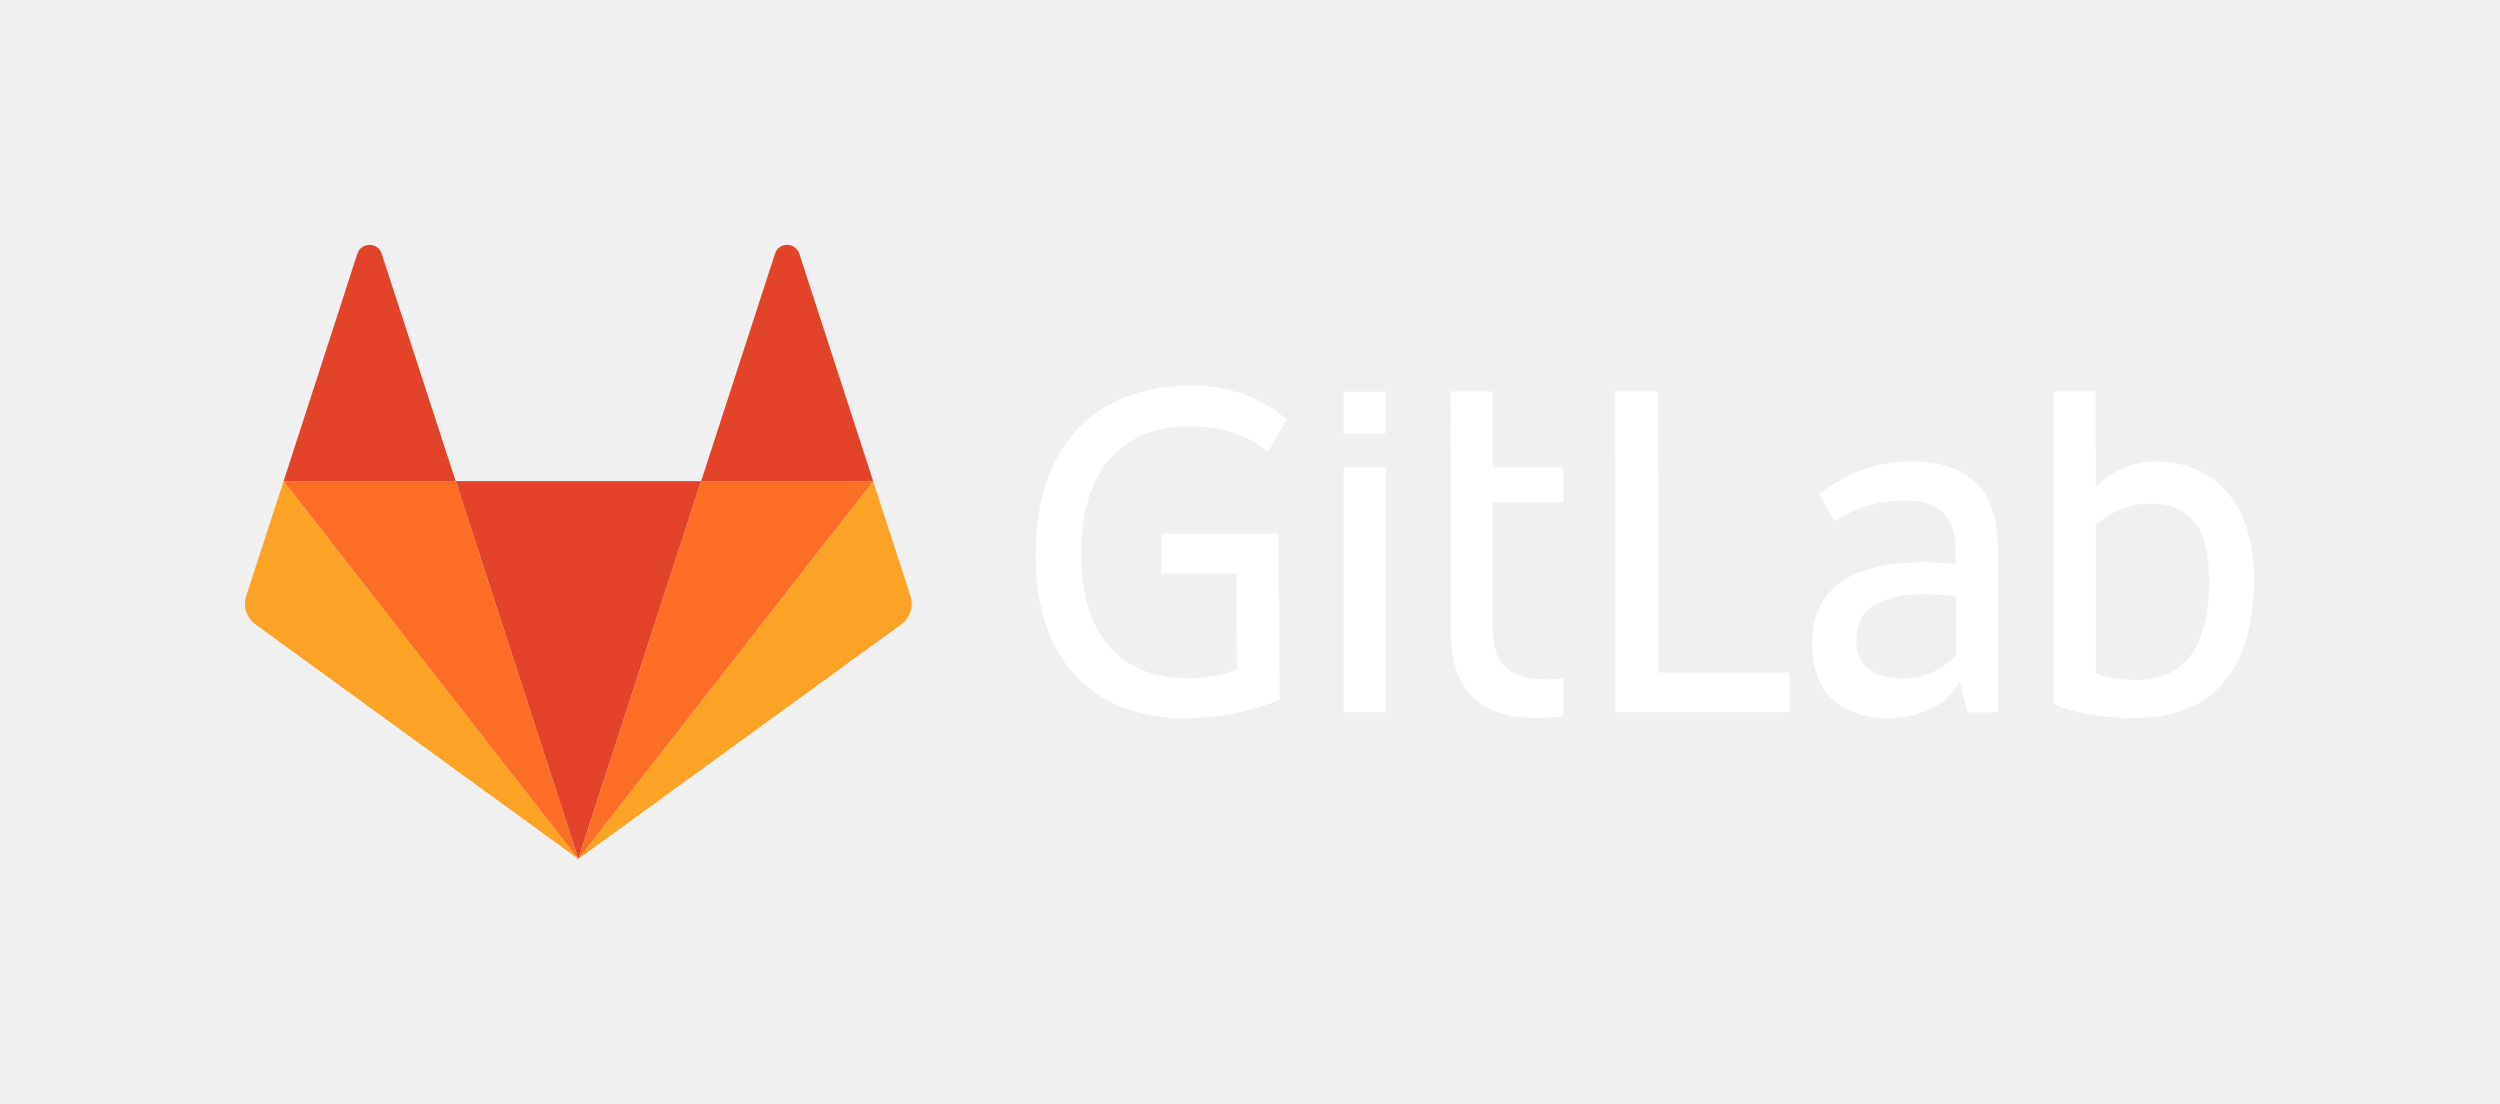
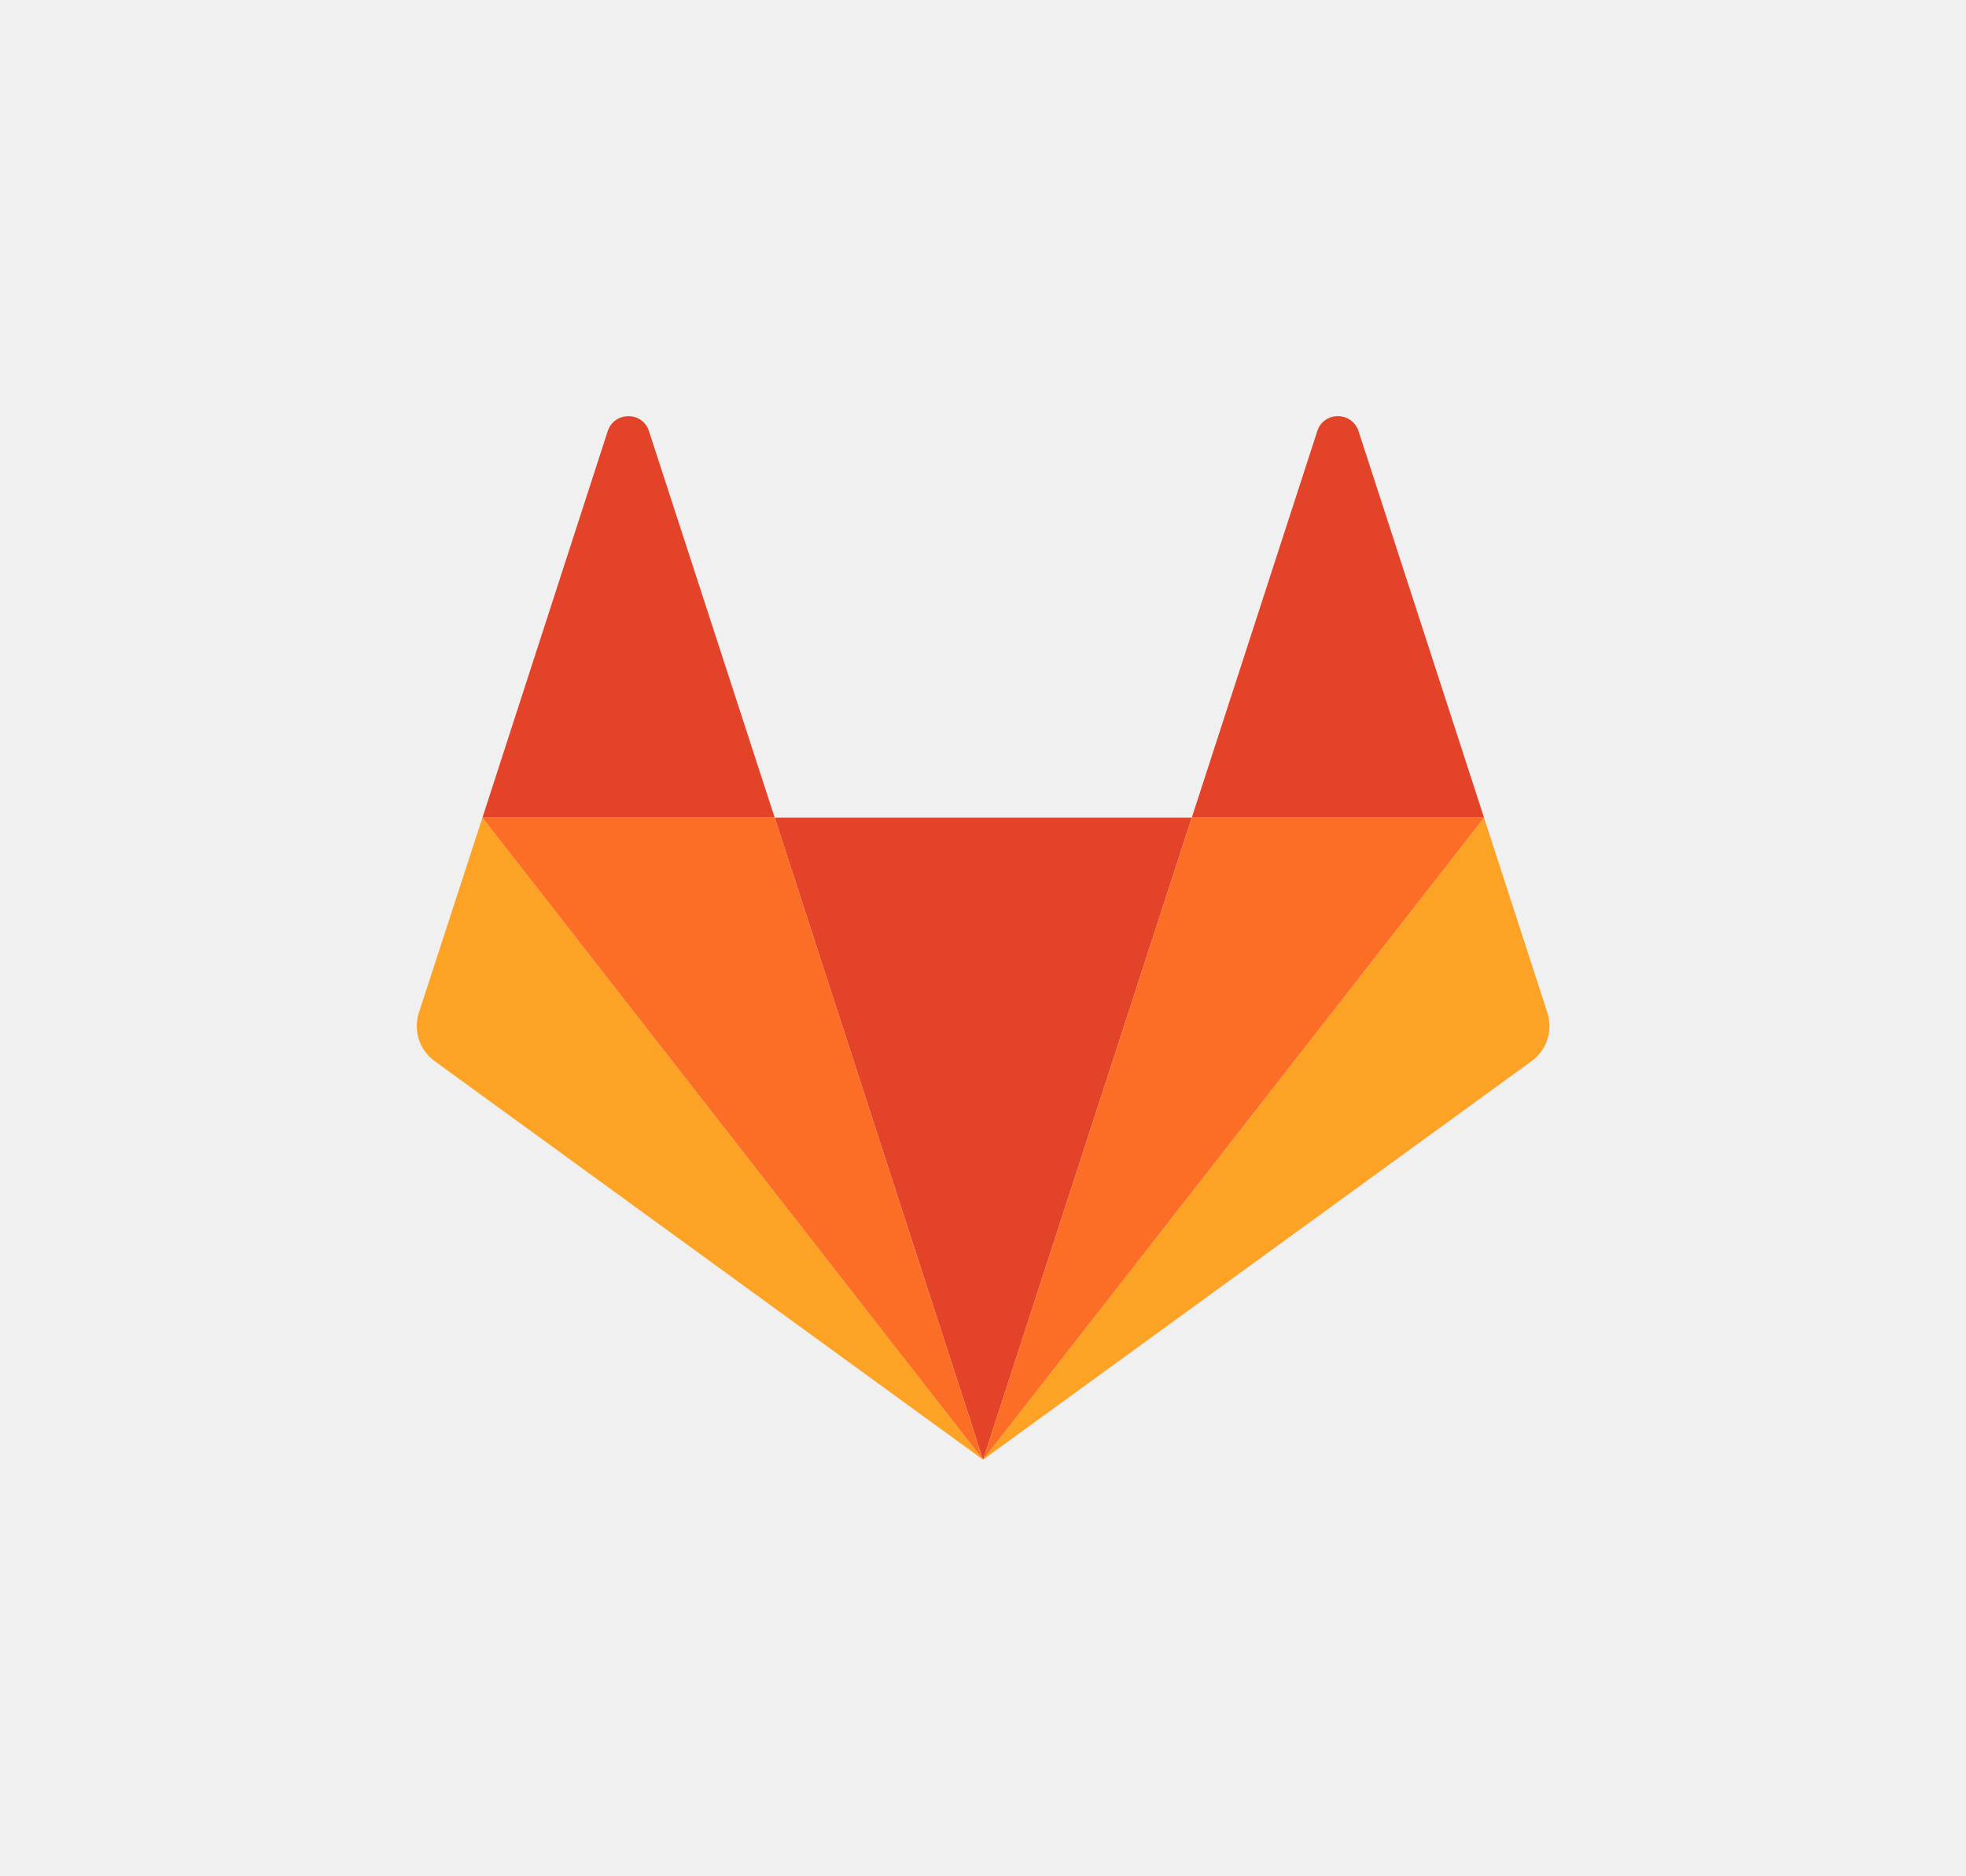
- <svg xmlns="http://www.w3.org/2000/svg" version="1.1" x="0px" y="0px" viewBox="0 0 1266 559" style="enable-background:new 0 0 1266 559;" xml:space="preserve">
+ <svg xmlns="http://www.w3.org/2000/svg" version="1.1" x="0px" y="0px" viewBox="0 0 586 559" style="enable-background:new 0 0 586 559;" xml:space="preserve">
  <style type="text/css">
  .st0{fill:#FAFAFA;}
	.st1{fill:#F0F0F0;}
	.st2{fill:#FFFFFF;}
	.st3{fill:#E24329;}
	.st4{fill:#FCA326;}
	.st5{fill:#FC6D26;}
	.st6{fill:#8C929D;}
	.st7{fill:#2E2E2E;}
	.st8{fill:none;stroke:#FCA326;stroke-width:16;stroke-linecap:round;stroke-linejoin:round;stroke-miterlimit:10;}
	.st9{fill:none;stroke:#FC6D26;stroke-width:16;stroke-linecap:round;stroke-linejoin:round;stroke-miterlimit:10;}
	.st10{fill:none;stroke:#E24329;stroke-width:16;stroke-linecap:round;stroke-linejoin:round;stroke-miterlimit:10;}
	.st11{fill:none;stroke:#F0F0F0;stroke-miterlimit:10;}
	.st12{fill:#231F20;}
	.st13{fill:none;stroke:#231F20;stroke-width:16;stroke-linecap:round;stroke-linejoin:round;stroke-miterlimit:10;}
	.st14{display:none;}
	.st15{display:inline;opacity:0.1;fill:#E828E3;}
	.st16{display:inline;}
- 	.st17{font-family:'SourceSansPro-Semibold';}
- 	.st18{font-size:24px;}
- 	.st19{opacity:0.1;fill:#E828E3;}
+ 	.st17{opacity:0.1;fill:#E828E3;}
+ 	.st18{font-family:'SourceSansPro-Semibold';}
+ 	.st19{font-size:24px;}
	.st20{display:inline;fill:#DB3B21;}
	.st21{display:inline;fill:#FC6D26;}
	.st22{display:inline;fill:#2E2E2E;}
	.st23{display:inline;fill:#6E49CB;}
	.st24{display:inline;fill:#380D75;}
	.st25{display:inline;fill:#FCA121;}
	.st26{opacity:0.6;fill:none;stroke:#231F20;stroke-width:2;stroke-miterlimit:10;stroke-dasharray:12,6;}
	.st27{fill:none;stroke:#444444;stroke-width:1.534;stroke-miterlimit:10;}
 </style>
  <g id="logo_art">
    <g>
-       <g>
-         <path id="path14_23_" class="st2" d="M839.7,198.192h-21.8l0.1,162.5h88.3v-20.1h-66.5L839.7,198.192L839.7,198.192z">
-     </path>
-         <g id="g24_23_" transform="translate(977.3274, 143.2844)">
-           <path id="path26_23_" class="st2" d="M13,188.892c-5.5,5.7-14.6,11.4-27,11.4c-16.6,0-23.3-8.2-23.3-18.9      c0-16.1,11.2-23.8,35-23.8c4.5,0,11.7,0.5,15.4,1.2v30.1H13z M-9.6,90.392c-17.6,0-33.8,6.2-46.4,16.7l7.7,13.4      c8.9-5.2,19.8-10.4,35.5-10.4c17.9,0,25.8,9.2,25.8,24.6v7.9c-3.5-0.7-10.7-1.2-15.1-1.2c-38.2,0-57.6,13.4-57.6,41.4      c0,25.1,15.4,37.7,38.7,37.7c15.7,0,30.8-7.2,36-18.9l4,15.9h15.4v-83.2C34.3,107.992,22.9,90.392-9.6,90.392L-9.6,90.392z">
-      </path>
-         </g>
-         <g id="g28_23_" transform="translate(1099.767, 143.1289)">
-           <path id="path30_23_" class="st2" d="M-17.7,201.192c-8.2,0-15.4-1-20.8-3.5v-67.3v-7.8c7.4-6.2,16.6-10.7,28.3-10.7      c21.1,0,29.2,14.9,29.2,39C19,185.092,5.9,201.192-17.7,201.192 M-8.5,90.592c-19.5,0-30,13.3-30,13.3v-21l-0.1-27.8h-9.8h-11.5      l0.1,158.5c10.7,4.5,25.3,6.9,41.2,6.9c40.7,0,60.3-26,60.3-70.9C41.6,114.092,23.5,90.592-8.5,90.592">
-      </path>
-         </g>
-         <g id="g32_23_" transform="translate(584.0421, 143.6308)">
-           <path id="path34_23_" class="st2" d="M18.3,72.192c19.3,0,31.8,6.4,39.9,12.9l9.4-16.3c-12.7-11.2-29.9-17.2-48.3-17.2      c-46.4,0-78.9,28.3-78.9,85.4c0,59.8,35.1,83.1,75.2,83.1c20.1,0,37.2-4.7,48.4-9.4l-0.5-63.9v-7.5v-12.6H4v20.1h38l0.5,48.5      c-5,2.5-13.6,4.5-25.3,4.5c-32.2,0-53.8-20.3-53.8-63C-36.7,93.292-14.4,72.192,18.3,72.192">
-      </path>
-         </g>
-         <g id="g36_23_" transform="translate(793.569, 142.5775)">
-           <path id="path38_23_" class="st2" d="M-37.7,55.592H-59l0.1,27.3v11.2v6.5v11.4v65v0.2c0,26.3,11.4,43.9,43.9,43.9      c4.5,0,8.9-0.4,13.1-1.2v-19.1c-3.1,0.5-6.4,0.7-9.9,0.7c-17.9,0-25.8-9.2-25.8-24.6v-65h35.7v-17.8h-35.7L-37.7,55.592      L-37.7,55.592z">
-      </path>
-         </g>
-         <path id="path40_100_" class="st2" d="M680.4,360.692h21.3v-124h-21.3V360.692L680.4,360.692z">
-     </path>
-         <path id="path42_23_" class="st2" d="M680.4,219.592h21.3v-21.3h-21.3V219.592L680.4,219.592z">
-     </path>
-       </g>
-       <g>
-         <path id="path50_1_" class="st3" d="M292.853,434.974L292.853,434.974l62.199-191.322H230.744L292.853,434.974L292.853,434.974z">
-     </path>
-         <path id="path66_1_" class="st4" d="M143.624,243.652L143.624,243.652l-18.941,58.126c-1.714,5.278,0.137,11.104,4.661,14.394     l163.509,118.801L143.624,243.652L143.624,243.652z">
-     </path>
-         <path id="path74_1_" class="st3" d="M143.624,243.652h87.12L193.25,128.428c-1.919-5.895-10.282-5.895-12.27,0L143.624,243.652     L143.624,243.652z">
-     </path>
-         <path id="path82_1_" class="st4" d="M442.172,243.652L442.172,243.652l18.873,58.126c1.714,5.278-0.137,11.104-4.661,14.394     L292.853,434.974L442.172,243.652L442.172,243.652z">
-     </path>
-         <path id="path86_1_" class="st3" d="M442.172,243.652h-87.12l37.425-115.224c1.919-5.895,10.282-5.895,12.27,0L442.172,243.652     L442.172,243.652z">
-     </path>
-         <polygon class="st5" points="292.853,434.974 355.052,243.652 442.172,243.652    ">
-     </polygon>
-         <polygon class="st5" points="292.853,434.974 143.624,243.652 230.744,243.652    ">
-     </polygon>
-       </g>
+       <path id="path50_2_" class="st3" d="M293.026,434.983L293.026,434.983l62.199-191.322H230.918L293.026,434.983L293.026,434.983z">
+    </path>
+       <path id="path66_6_" class="st4" d="M143.798,243.662L143.798,243.662l-18.941,58.126c-1.714,5.278,0.137,11.104,4.661,14.394    l163.509,118.801L143.798,243.662L143.798,243.662z">
+    </path>
+       <path id="path74_2_" class="st3" d="M143.798,243.662h87.12l-37.494-115.224c-1.919-5.895-10.282-5.895-12.27,0L143.798,243.662    L143.798,243.662z">
+    </path>
+       <path id="path82_6_" class="st4" d="M442.346,243.662L442.346,243.662l18.873,58.126c1.714,5.278-0.137,11.104-4.661,14.394    L293.026,434.983L442.346,243.662L442.346,243.662z">
+    </path>
+       <path id="path86_2_" class="st3" d="M442.346,243.662h-87.12l37.425-115.224c1.919-5.895,10.282-5.895,12.27,0L442.346,243.662    L442.346,243.662z">
+    </path>
+       <polygon class="st5" points="293.026,434.983 355.225,243.662 442.346,243.662   ">
+    </polygon>
+       <polygon class="st5" points="293.026,434.983 143.798,243.662 230.918,243.662   ">
+    </polygon>
    </g>
  </g>
  <g id="spacing_guides" class="st14">
-     <path id="path40_98_" class="st15" d="M-1,0v124h1268V0H-1L-1,0z">
+     <path id="path40_18_" class="st15" d="M0,0.5v124h586V0.5H0L0,0.5z">
  </path>
-     <path id="path40_95_" class="st15" d="M-1,435v124h1268V435H-1L-1,435z">
+     <path id="path40_16_" class="st15" d="M0,435.5v124h586v-124H0L0,435.5z">
  </path>
-     <path id="path40_94_" class="st15" d="M261.69,434.551h62v-310h-62V434.551L261.69,434.551z">
+     <path id="path40_15_" class="st15" d="M462.2,560h124V0h-124V560L462.2,560z">
  </path>
-     <path id="path40_93_" class="st15" d="M462.2,560h62V-1h-62V560L462.2,560z">
+     <g class="st16">
+       <text transform="matrix(1 0 0 1 511.2881 283.3319)" class="st18 st19">
+     1x
+    </text>
+     </g>
+     <g class="st16">
+       <text transform="matrix(1 0 0 1 281.2881 500.9978)" class="st18 st19">
+     1x
+    </text>
+     </g>
+     <g class="st16">
+       <text transform="matrix(1 0 0 1 281.2881 65.998)" class="st18 st19">
+     1x
+    </text>
+     </g>
+     <path id="path40_5_" class="st15" d="M0,560h124V0H0V560L0,560z">
  </path>
-     <text transform="matrix(1 0 0 1 256.2529 195)" class="st16 st17 st18">
-    H: 2.5 x
-   </text>
-     <text transform="matrix(1 0 0 1 468.4727 282.832)" class="st16 st17 st18">
-    1/2 x
-   </text>
-     <text transform="matrix(1 0 0 1 621.2881 500.4978)" class="st16 st17 st18">
-    1x
-   </text>
-     <text transform="matrix(1 0 0 1 621.2881 65.4988)" class="st16 st17 st18">
-    1x
-   </text>
-     <path id="path40_92_" class="st15" d="M0,560h124V-1H0V560L0,560z">
-   </path>
-     <text transform="matrix(1 0 0 1 51.2881 282.832)" class="st16 st17 st18">
-    1x
-   </text>
-     <path id="path40_91_" class="st15" d="M1142,560h124V-1h-124V560L1142,560z">
-   </path>
-     <text transform="matrix(1 0 0 1 1191.288 282.832)" class="st16 st17 st18">
-    1x
-   </text>
+     <g class="st16">
+       <text transform="matrix(1 0 0 1 51.2881 283.3319)" class="st18 st19">
+     1x
+    </text>
+     </g>
  </g>
</svg>
